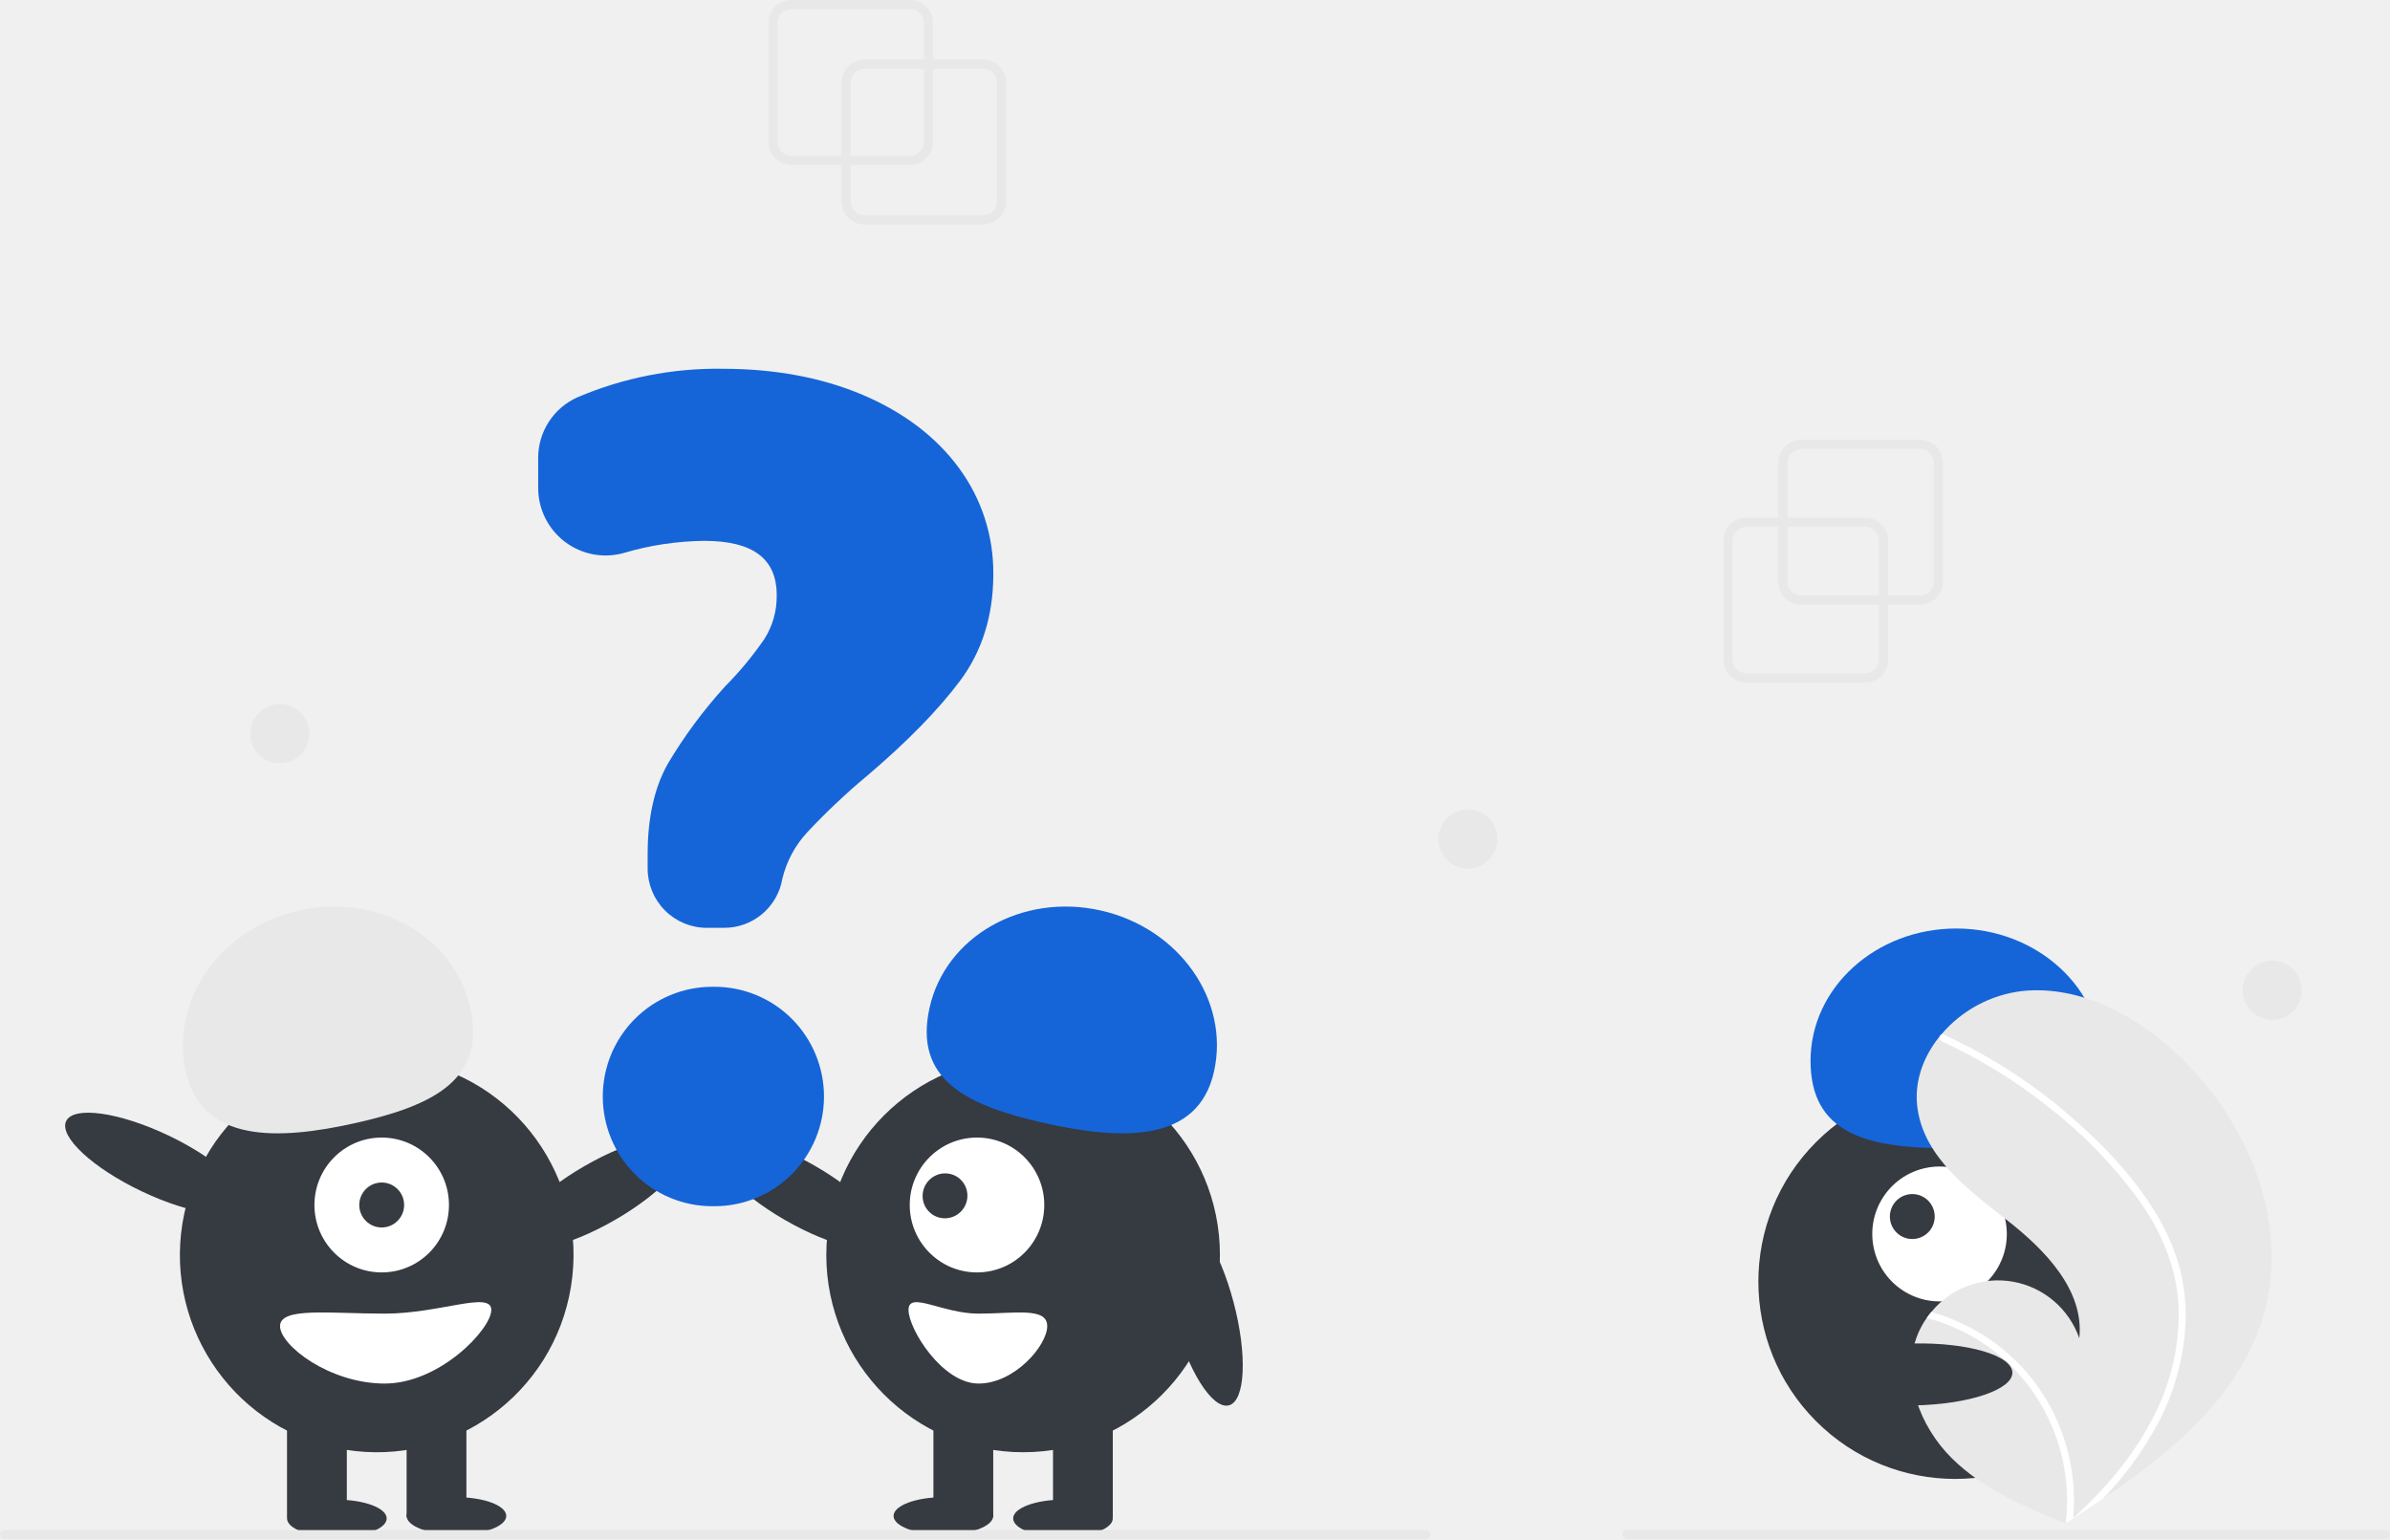
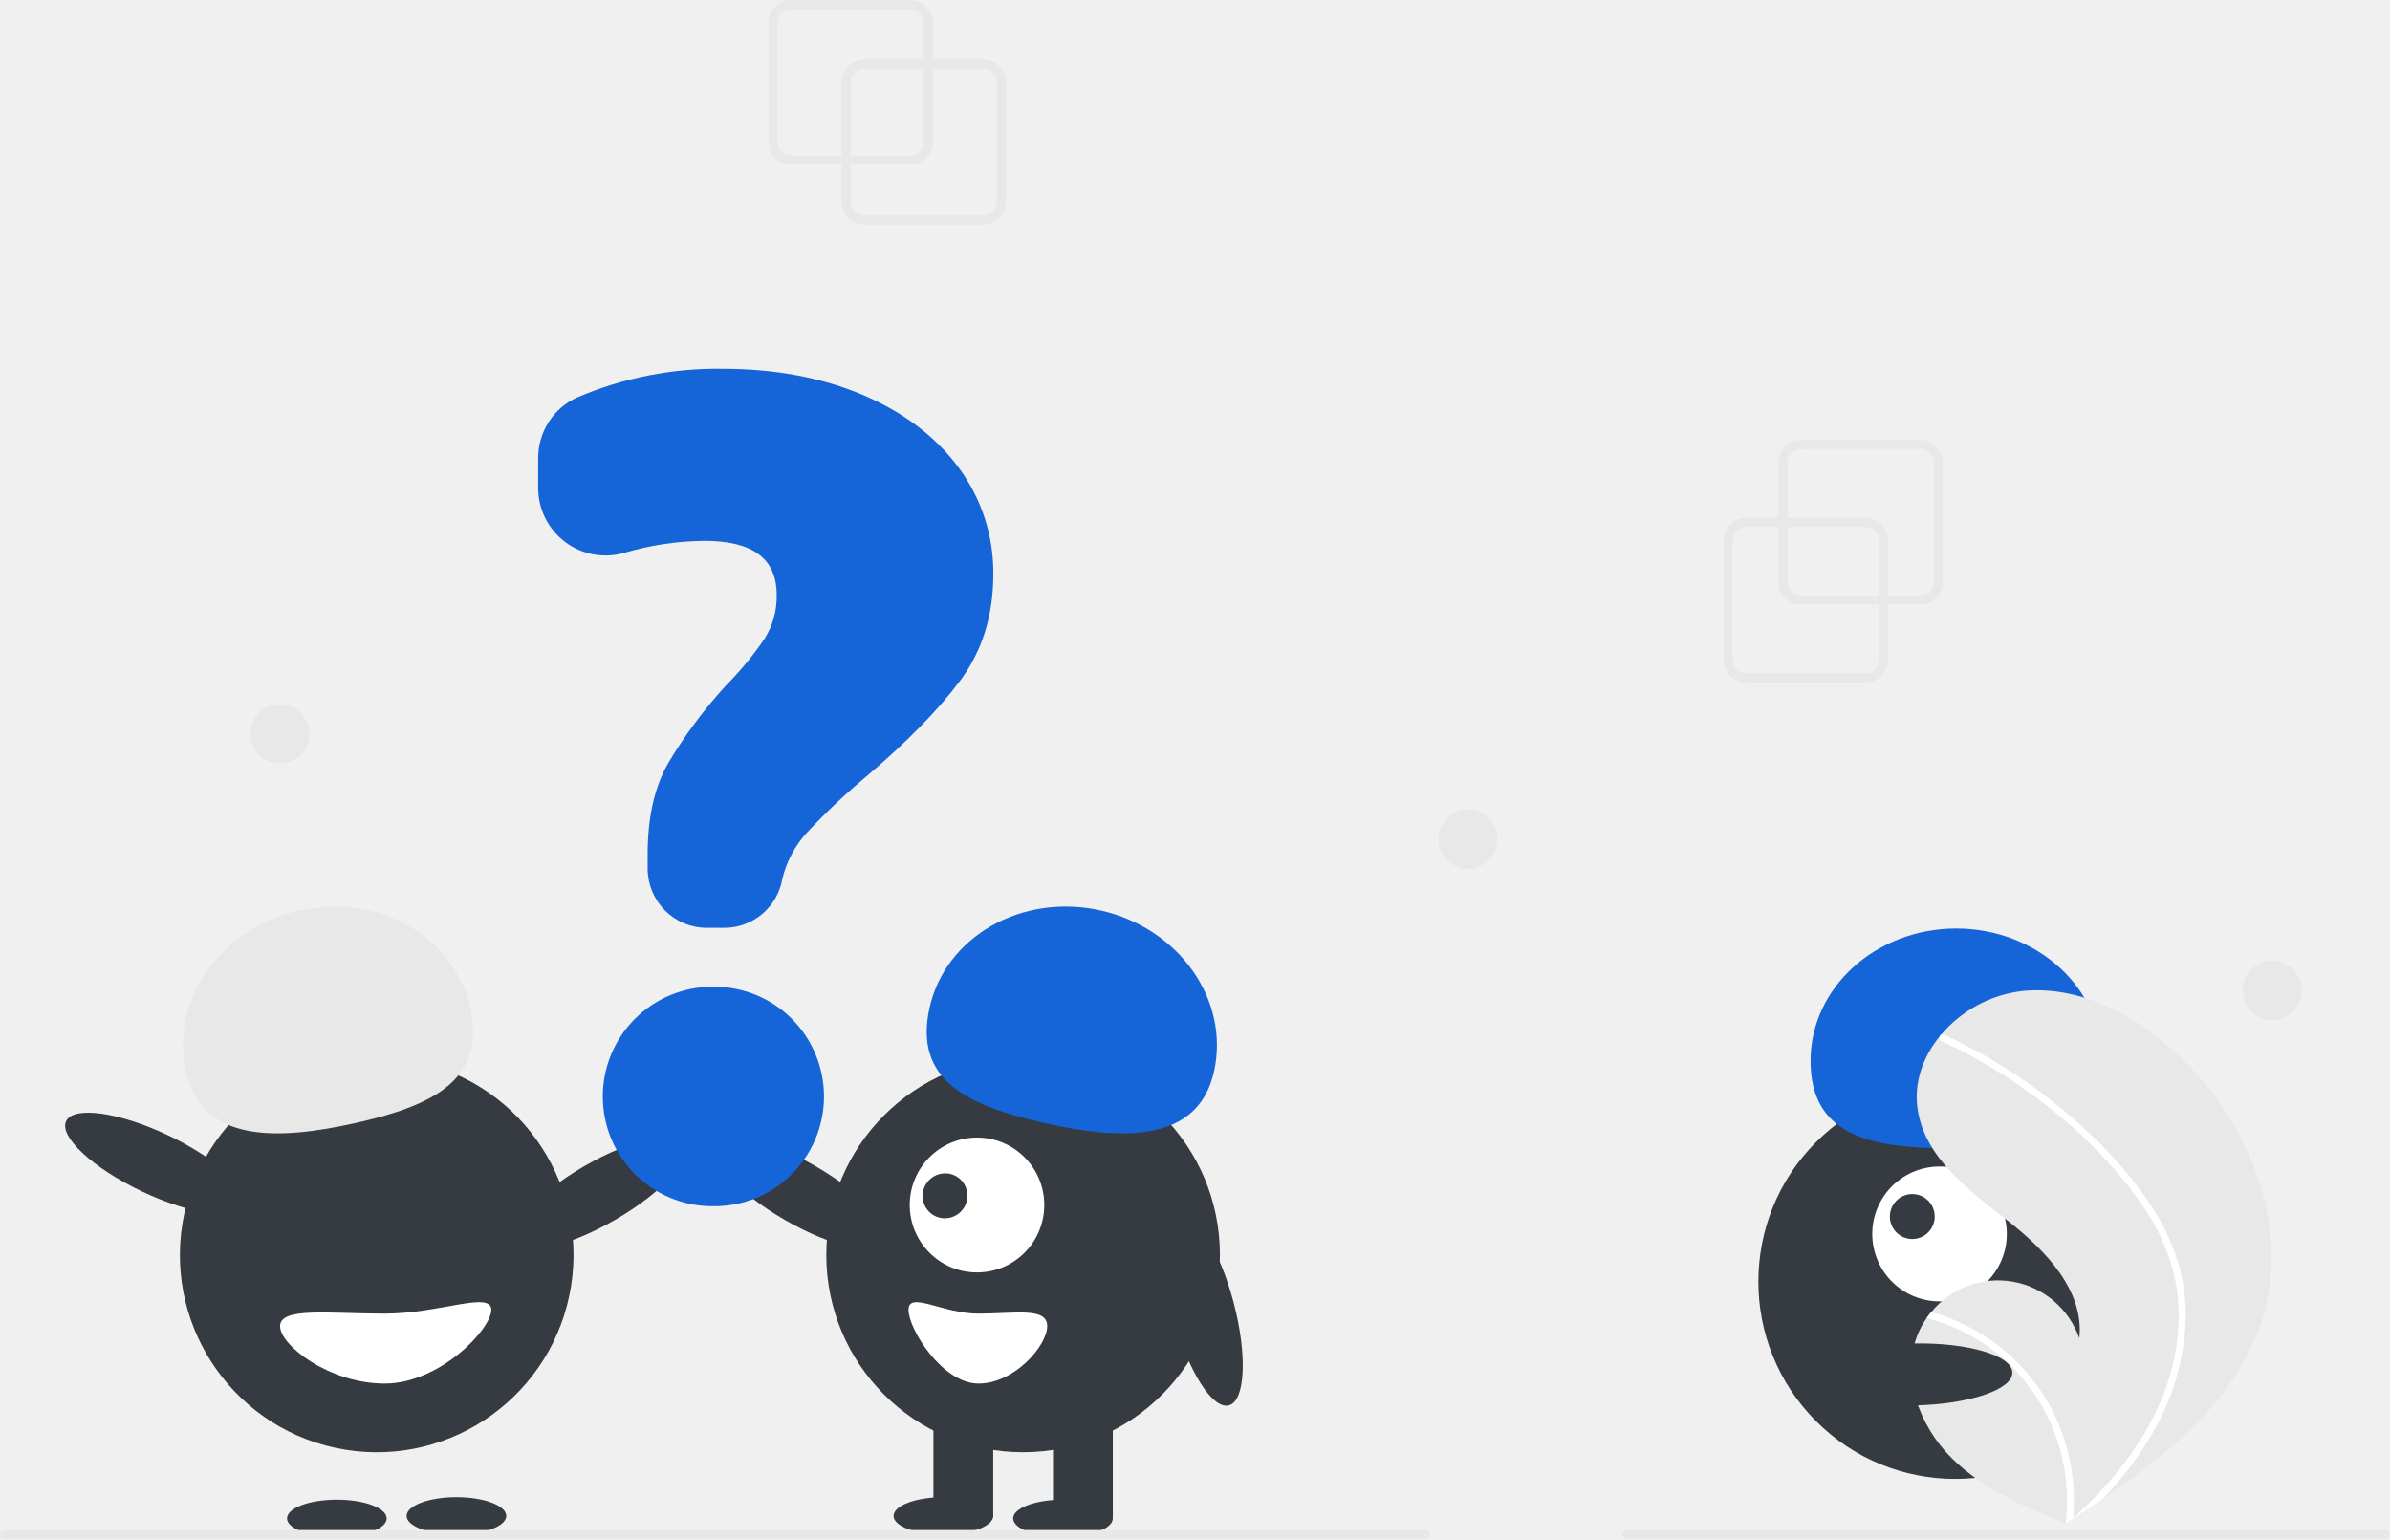
<svg xmlns="http://www.w3.org/2000/svg" width="295" height="190" viewBox="0 0 295 190" fill="none">
  <g clip-path="url(#clip0)">
    <path d="M258.507 175.427C267.994 165.916 267.994 150.496 258.507 140.986C249.021 131.475 233.64 131.475 224.153 140.986C214.666 150.496 214.666 165.916 224.153 175.427C233.64 184.937 249.021 184.937 258.507 175.427Z" fill="#363A41" />
    <path d="M241.195 160.447C245.672 159.453 248.498 155.009 247.507 150.521C246.516 146.033 242.083 143.2 237.606 144.193C233.129 145.187 230.303 149.631 231.294 154.119C232.285 158.607 236.718 161.44 241.195 160.447Z" fill="white" />
    <path d="M236.635 152.879C238.128 152.548 239.07 151.067 238.739 149.571C238.409 148.075 236.932 147.13 235.439 147.461C233.947 147.793 233.005 149.274 233.335 150.77C233.666 152.266 235.143 153.21 236.635 152.879Z" fill="#363A41" />
    <path d="M240.37 141.742C230.436 141.724 223.461 139.945 223.478 130.921C223.495 121.898 231.562 114.598 241.497 114.616C251.432 114.635 259.472 121.965 259.455 130.988C259.439 140.012 250.305 141.761 240.37 141.742Z" fill="#1565D8" />
    <path d="M279.405 162.277C276.555 172.188 268.234 179.126 259.555 185.019C258.343 185.842 257.131 186.646 255.918 187.431C255.91 187.435 255.901 187.443 255.893 187.446C255.835 187.484 255.776 187.522 255.722 187.559C255.472 187.721 255.221 187.883 254.973 188.043L255.109 188.104C255.109 188.104 255.243 188.176 255.097 188.116C255.053 188.097 255.008 188.081 254.964 188.063C249.922 186.024 244.79 183.835 240.926 180.016C236.918 176.05 234.575 169.829 236.746 164.619C237.031 163.936 237.391 163.288 237.82 162.686C237.996 162.433 238.186 162.191 238.383 161.954C239.58 160.489 241.145 159.37 242.917 158.713C244.688 158.055 246.603 157.882 248.463 158.212C250.323 158.542 252.062 159.363 253.501 160.59C254.94 161.817 256.027 163.406 256.65 165.194C257.288 159.242 252.392 154.256 247.681 150.578C242.968 146.901 237.612 142.896 236.701 136.977C236.192 133.684 237.334 130.493 239.415 127.931C239.48 127.853 239.544 127.775 239.61 127.699C242.143 124.715 245.706 122.799 249.587 122.334C256.814 121.581 263.834 125.416 269.085 130.454C277.535 138.559 282.644 151.009 279.405 162.277Z" fill="#E8E8E8" />
    <path d="M265.82 149.314C267.207 151.478 268.272 153.832 268.981 156.304C269.581 158.513 269.848 160.8 269.773 163.088C269.58 167.796 268.261 172.39 265.928 176.481C264.171 179.585 262.03 182.454 259.555 185.019C258.343 185.842 257.131 186.646 255.918 187.431C255.91 187.435 255.901 187.443 255.893 187.446C255.835 187.484 255.776 187.522 255.722 187.56C255.472 187.721 255.221 187.883 254.973 188.043C254.973 188.043 255.243 188.176 255.097 188.116C255.053 188.098 255.008 188.081 254.964 188.063C255.416 184.348 254.973 180.579 253.673 177.072C252.373 173.564 250.253 170.42 247.491 167.903C244.722 165.424 241.409 163.637 237.82 162.686C237.996 162.433 238.186 162.191 238.383 161.954C239.769 162.344 241.118 162.856 242.414 163.483C247.047 165.714 250.841 169.381 253.234 173.941C255.381 178.082 256.305 182.751 255.897 187.4C256.105 187.212 256.312 187.02 256.513 186.829C260.345 183.248 263.748 179.137 266.051 174.393C268.049 170.376 269.031 165.927 268.911 161.44C268.723 156.546 266.778 152.014 263.962 148.068C260.876 143.859 257.231 140.092 253.127 136.873C248.991 133.552 244.465 130.751 239.65 128.532C239.542 128.481 239.457 128.39 239.413 128.278C239.369 128.166 239.37 128.042 239.415 127.931C239.447 127.831 239.517 127.748 239.61 127.699C239.658 127.679 239.71 127.669 239.762 127.671C239.814 127.674 239.865 127.688 239.911 127.712C240.505 127.987 241.095 128.265 241.681 128.555C246.558 130.972 251.118 133.987 255.253 137.53C259.249 140.945 263.01 144.846 265.82 149.314Z" fill="white" />
    <path d="M41.579 189.745C44.975 189.745 47.729 188.71 47.729 187.433C47.729 186.156 44.975 185.121 41.579 185.121C38.182 185.121 35.429 186.156 35.429 187.433C35.429 188.71 38.182 189.745 41.579 189.745Z" fill="#363A41" />
    <path d="M56.339 189.437C59.735 189.437 62.488 188.401 62.488 187.125C62.488 185.848 59.735 184.812 56.339 184.812C52.942 184.812 50.188 185.848 50.188 187.125C50.188 188.401 52.942 189.437 56.339 189.437Z" fill="#363A41" />
    <path d="M75.933 150.575C81.744 147.217 85.603 143.011 84.551 141.182C83.5 139.353 77.936 140.593 72.124 143.952C66.312 147.311 62.454 151.516 63.506 153.345C64.557 155.174 70.121 153.934 75.933 150.575Z" fill="#363A41" />
    <path d="M70.477 158.811C72.626 145.535 63.633 133.026 50.39 130.871C37.147 128.717 24.669 137.733 22.52 151.009C20.371 164.286 29.364 176.795 42.607 178.949C55.85 181.104 68.328 172.088 70.477 158.811Z" fill="#363A41" />
-     <path d="M42.809 174.023H35.429V187.279H42.809V174.023Z" fill="#363A41" />
-     <path d="M57.569 174.023H50.188V187.279H57.569V174.023Z" fill="#363A41" />
-     <path d="M47.114 157.068C51.699 157.068 55.416 153.342 55.416 148.745C55.416 144.148 51.699 140.421 47.114 140.421C42.528 140.421 38.811 144.148 38.811 148.745C38.811 153.342 42.528 157.068 47.114 157.068Z" fill="white" />
-     <path d="M47.114 151.519C48.642 151.519 49.881 150.277 49.881 148.745C49.881 147.212 48.642 145.97 47.114 145.97C45.585 145.97 44.346 147.212 44.346 148.745C44.346 150.277 45.585 151.519 47.114 151.519Z" fill="#363A41" />
    <path d="M22.934 132.262C20.973 123.456 27.243 114.557 36.939 112.386C46.635 110.216 56.085 115.595 58.047 124.402C60.008 133.209 53.582 136.457 43.886 138.627C34.19 140.798 24.896 141.069 22.934 132.262Z" fill="#E8E8E8" />
    <path d="M30.112 148.828C31.014 146.921 26.832 143.038 20.771 140.156C14.71 137.274 9.065 136.484 8.163 138.392C7.261 140.299 11.442 144.182 17.503 147.064C23.564 149.946 29.209 150.736 30.112 148.828Z" fill="#363A41" />
    <path d="M34.566 163.696C34.566 166.08 40.688 170.786 47.481 170.786C54.274 170.786 60.643 164.076 60.643 161.692C60.643 159.309 54.274 162.155 47.481 162.155C40.688 162.155 34.566 161.312 34.566 163.696Z" fill="white" />
    <path d="M131.204 189.745C134.6 189.745 137.354 188.71 137.354 187.433C137.354 186.156 134.6 185.121 131.204 185.121C127.807 185.121 125.054 186.156 125.054 187.433C125.054 188.71 127.807 189.745 131.204 189.745Z" fill="#363A41" />
    <path d="M116.444 189.437C119.84 189.437 122.594 188.401 122.594 187.125C122.594 185.848 119.84 184.812 116.444 184.812C113.047 184.812 110.294 185.848 110.294 187.125C110.294 188.401 113.047 189.437 116.444 189.437Z" fill="#363A41" />
    <path d="M109.277 153.345C110.329 151.516 106.47 147.311 100.658 143.952C94.847 140.593 89.283 139.353 88.231 141.182C87.179 143.011 91.038 147.217 96.85 150.575C102.661 153.934 108.225 155.174 109.277 153.345Z" fill="#363A41" />
    <path d="M126.284 179.264C139.7 179.264 150.576 168.36 150.576 154.91C150.576 141.46 139.7 130.557 126.284 130.557C112.868 130.557 101.992 141.46 101.992 154.91C101.992 168.36 112.868 179.264 126.284 179.264Z" fill="#363A41" />
    <path d="M137.354 174.023H129.974V187.279H137.354V174.023Z" fill="#363A41" />
    <path d="M122.594 174.023H115.214V187.279H122.594V174.023Z" fill="#363A41" />
    <path d="M120.592 157.068C125.178 157.068 128.895 153.342 128.895 148.745C128.895 144.148 125.178 140.421 120.592 140.421C116.007 140.421 112.29 144.148 112.29 148.745C112.29 153.342 116.007 157.068 120.592 157.068Z" fill="white" />
    <path d="M118.592 149.568C119.676 148.482 119.683 146.727 118.607 145.647C117.532 144.568 115.781 144.573 114.696 145.659C113.612 146.745 113.605 148.501 114.681 149.58C115.756 150.66 117.507 150.654 118.592 149.568Z" fill="#363A41" />
    <path d="M128.896 138.627C119.2 136.457 112.774 133.209 114.736 124.402C116.697 115.595 126.147 110.216 135.844 112.386C145.54 114.557 151.81 123.456 149.848 132.262C147.887 141.069 138.592 140.798 128.896 138.627Z" fill="#1565D8" />
    <path d="M151.687 173.474C153.722 172.932 153.976 167.224 152.254 160.724C150.532 154.224 147.486 149.394 145.451 149.936C143.415 150.478 143.161 156.187 144.883 162.686C146.605 169.186 149.651 174.016 151.687 173.474Z" fill="#363A41" />
    <path d="M120.78 162.155C116.321 162.155 112.139 159.309 112.139 161.692C112.139 164.076 116.321 170.786 120.78 170.786C125.24 170.786 129.259 166.08 129.259 163.696C129.259 161.313 125.24 162.155 120.78 162.155Z" fill="white" />
    <path d="M89.386 114.531H87.229C85.297 114.529 83.444 113.758 82.077 112.388C80.711 111.018 79.942 109.161 79.94 107.223V105.408C79.94 100.91 80.79 97.145 82.466 94.216C84.498 90.808 86.868 87.615 89.541 84.686C91.315 82.898 92.925 80.952 94.351 78.874C95.374 77.259 95.902 75.379 95.87 73.466C95.87 68.955 92.938 66.762 86.907 66.762C83.561 66.8 80.237 67.3 77.028 68.249C75.79 68.603 74.487 68.664 73.222 68.428C71.956 68.192 70.763 67.664 69.735 66.887C68.708 66.11 67.874 65.104 67.3 63.949C66.726 62.794 66.428 61.522 66.427 60.231V56.556C66.42 54.973 66.871 53.423 67.725 52.092C68.58 50.762 69.801 49.708 71.24 49.059C76.908 46.634 83.021 45.429 89.183 45.521C95.638 45.521 101.465 46.608 106.503 48.751C111.55 50.9 115.538 53.929 118.355 57.756C121.163 61.555 122.656 66.171 122.605 70.9C122.605 75.978 121.222 80.4 118.495 84.045C115.798 87.653 111.931 91.602 107.002 95.785C104.405 97.95 101.944 100.274 99.634 102.744C98.141 104.355 97.086 106.324 96.57 108.461C96.283 110.162 95.403 111.705 94.088 112.816C92.772 113.927 91.107 114.535 89.386 114.531Z" fill="#1565D8" />
    <path d="M88.187 148.896H87.903C84.321 148.893 80.887 147.465 78.355 144.926C75.824 142.386 74.402 138.942 74.402 135.352C74.402 131.761 75.824 128.318 78.355 125.778C80.887 123.238 84.321 121.81 87.903 121.808H88.187C89.962 121.807 91.72 122.156 93.36 122.837C95 123.517 96.49 124.514 97.746 125.772C99.001 127.03 99.997 128.523 100.676 130.167C101.356 131.811 101.706 133.573 101.706 135.352C101.706 137.131 101.356 138.893 100.676 140.537C99.997 142.181 99.001 143.674 97.746 144.932C96.49 146.19 95 147.187 93.36 147.867C91.72 148.547 89.962 148.897 88.187 148.896Z" fill="#1565D8" />
    <path d="M175.985 190H0.564C0.414 190 0.271 189.94 0.165 189.834C0.059 189.728 0 189.585 0 189.435C0 189.285 0.059 189.141 0.165 189.035C0.271 188.929 0.414 188.869 0.564 188.869H175.985C176.134 188.869 176.278 188.929 176.384 189.035C176.489 189.141 176.549 189.285 176.549 189.435C176.549 189.585 176.489 189.728 176.384 189.834C176.278 189.94 176.134 190 175.985 190Z" fill="#E8E8E8" />
    <path d="M294.436 190H200.803C200.653 190 200.51 189.94 200.404 189.834C200.298 189.728 200.239 189.585 200.239 189.435C200.239 189.285 200.298 189.141 200.404 189.035C200.51 188.929 200.653 188.869 200.803 188.869H294.436C294.586 188.869 294.729 188.929 294.835 189.035C294.941 189.141 295 189.285 295 189.435C295 189.585 294.941 189.728 294.835 189.834C294.729 189.94 294.586 190 294.436 190Z" fill="#E8E8E8" />
    <path d="M236.322 173.483C243.029 173.351 248.432 171.533 248.391 169.423C248.35 167.312 242.88 165.707 236.173 165.839C229.466 165.97 224.062 167.788 224.104 169.899C224.145 172.01 229.615 173.614 236.322 173.483Z" fill="#363A41" />
    <path d="M230.225 84.256H215.56C214.812 84.255 214.095 83.957 213.566 83.427C213.038 82.897 212.74 82.178 212.739 81.429V66.726C212.74 65.977 213.038 65.258 213.566 64.728C214.095 64.198 214.812 63.9 215.56 63.899H230.225C230.973 63.9 231.689 64.198 232.218 64.728C232.747 65.258 233.044 65.977 233.045 66.726V81.429C233.044 82.178 232.747 82.897 232.218 83.427C231.689 83.957 230.973 84.255 230.225 84.256ZM215.56 65.03C215.111 65.03 214.681 65.209 214.364 65.527C214.046 65.845 213.868 66.276 213.867 66.726V81.429C213.868 81.879 214.046 82.31 214.364 82.628C214.681 82.946 215.111 83.125 215.56 83.125H230.225C230.674 83.125 231.104 82.946 231.421 82.628C231.738 82.31 231.917 81.879 231.917 81.429V66.726C231.917 66.276 231.738 65.845 231.421 65.527C231.104 65.209 230.674 65.03 230.225 65.03H215.56Z" fill="#E8E8E8" />
    <path d="M236.994 74.643H222.328C221.58 74.642 220.864 74.344 220.335 73.814C219.806 73.284 219.509 72.565 219.508 71.815V57.113C219.509 56.363 219.806 55.645 220.335 55.115C220.864 54.585 221.58 54.286 222.328 54.286H236.994C237.741 54.286 238.458 54.585 238.987 55.115C239.516 55.645 239.813 56.363 239.814 57.113V71.815C239.813 72.565 239.516 73.284 238.987 73.814C238.458 74.344 237.741 74.642 236.994 74.643ZM222.328 55.417C221.88 55.417 221.449 55.596 221.132 55.914C220.815 56.232 220.637 56.663 220.636 57.113V71.815C220.637 72.265 220.815 72.696 221.132 73.014C221.449 73.332 221.88 73.511 222.328 73.512H236.994C237.442 73.511 237.872 73.332 238.19 73.014C238.507 72.696 238.685 72.265 238.686 71.815V57.113C238.685 56.663 238.507 56.232 238.19 55.914C237.872 55.596 237.442 55.417 236.994 55.417H222.328Z" fill="#E8E8E8" />
    <path d="M121.363 27.708H106.697C105.949 27.707 105.233 27.409 104.704 26.879C104.175 26.349 103.878 25.63 103.877 24.881V10.178C103.878 9.429 104.175 8.71 104.704 8.18C105.233 7.65 105.949 7.352 106.697 7.351H121.363C122.11 7.352 122.827 7.65 123.356 8.18C123.885 8.71 124.182 9.429 124.183 10.178V24.881C124.182 25.63 123.885 26.349 123.356 26.879C122.827 27.409 122.11 27.707 121.363 27.708ZM106.697 8.482C106.249 8.483 105.818 8.661 105.501 8.979C105.184 9.297 105.005 9.729 105.005 10.178V24.881C105.005 25.331 105.184 25.762 105.501 26.08C105.818 26.398 106.249 26.577 106.697 26.577H121.363C121.811 26.577 122.241 26.398 122.559 26.08C122.876 25.762 123.054 25.331 123.055 24.881V10.178C123.054 9.729 122.876 9.297 122.559 8.979C122.241 8.661 121.811 8.483 121.363 8.482H106.697Z" fill="#E8E8E8" />
    <path d="M112.338 20.357H97.672C96.925 20.356 96.208 20.058 95.679 19.528C95.15 18.998 94.853 18.279 94.852 17.53V2.827C94.853 2.078 95.15 1.359 95.679 0.829C96.208 0.299 96.925 0.001 97.672 0H112.338C113.085 0.001 113.802 0.299 114.331 0.829C114.86 1.359 115.157 2.078 115.158 2.827V17.53C115.157 18.279 114.86 18.998 114.331 19.528C113.802 20.058 113.085 20.356 112.338 20.357ZM97.672 1.131C97.224 1.131 96.794 1.31 96.476 1.628C96.159 1.946 95.981 2.378 95.98 2.827V17.53C95.981 17.98 96.159 18.411 96.476 18.729C96.794 19.047 97.224 19.226 97.672 19.226H112.338C112.786 19.226 113.216 19.047 113.534 18.729C113.851 18.411 114.029 17.98 114.03 17.53V2.827C114.029 2.378 113.851 1.946 113.534 1.628C113.216 1.31 112.786 1.131 112.338 1.131H97.672Z" fill="#E8E8E8" />
    <path d="M181.186 107.235C183.2 107.235 184.833 105.598 184.833 103.578C184.833 101.559 183.2 99.921 181.186 99.921C179.171 99.921 177.538 101.559 177.538 103.578C177.538 105.598 179.171 107.235 181.186 107.235Z" fill="#E8E8E8" />
    <path d="M34.532 94.229C36.546 94.229 38.179 92.592 38.179 90.572C38.179 88.553 36.546 86.915 34.532 86.915C32.517 86.915 30.884 88.553 30.884 90.572C30.884 92.592 32.517 94.229 34.532 94.229Z" fill="#E8E8E8" />
    <path d="M280.459 125.896C282.473 125.896 284.107 124.259 284.107 122.239C284.107 120.22 282.473 118.582 280.459 118.582C278.444 118.582 276.811 120.22 276.811 122.239C276.811 124.259 278.444 125.896 280.459 125.896Z" fill="#E8E8E8" />
  </g>
  <defs>
    <clipPath id="clip0">
      <rect width="295" height="190" fill="white" />
    </clipPath>
  </defs>
</svg>
